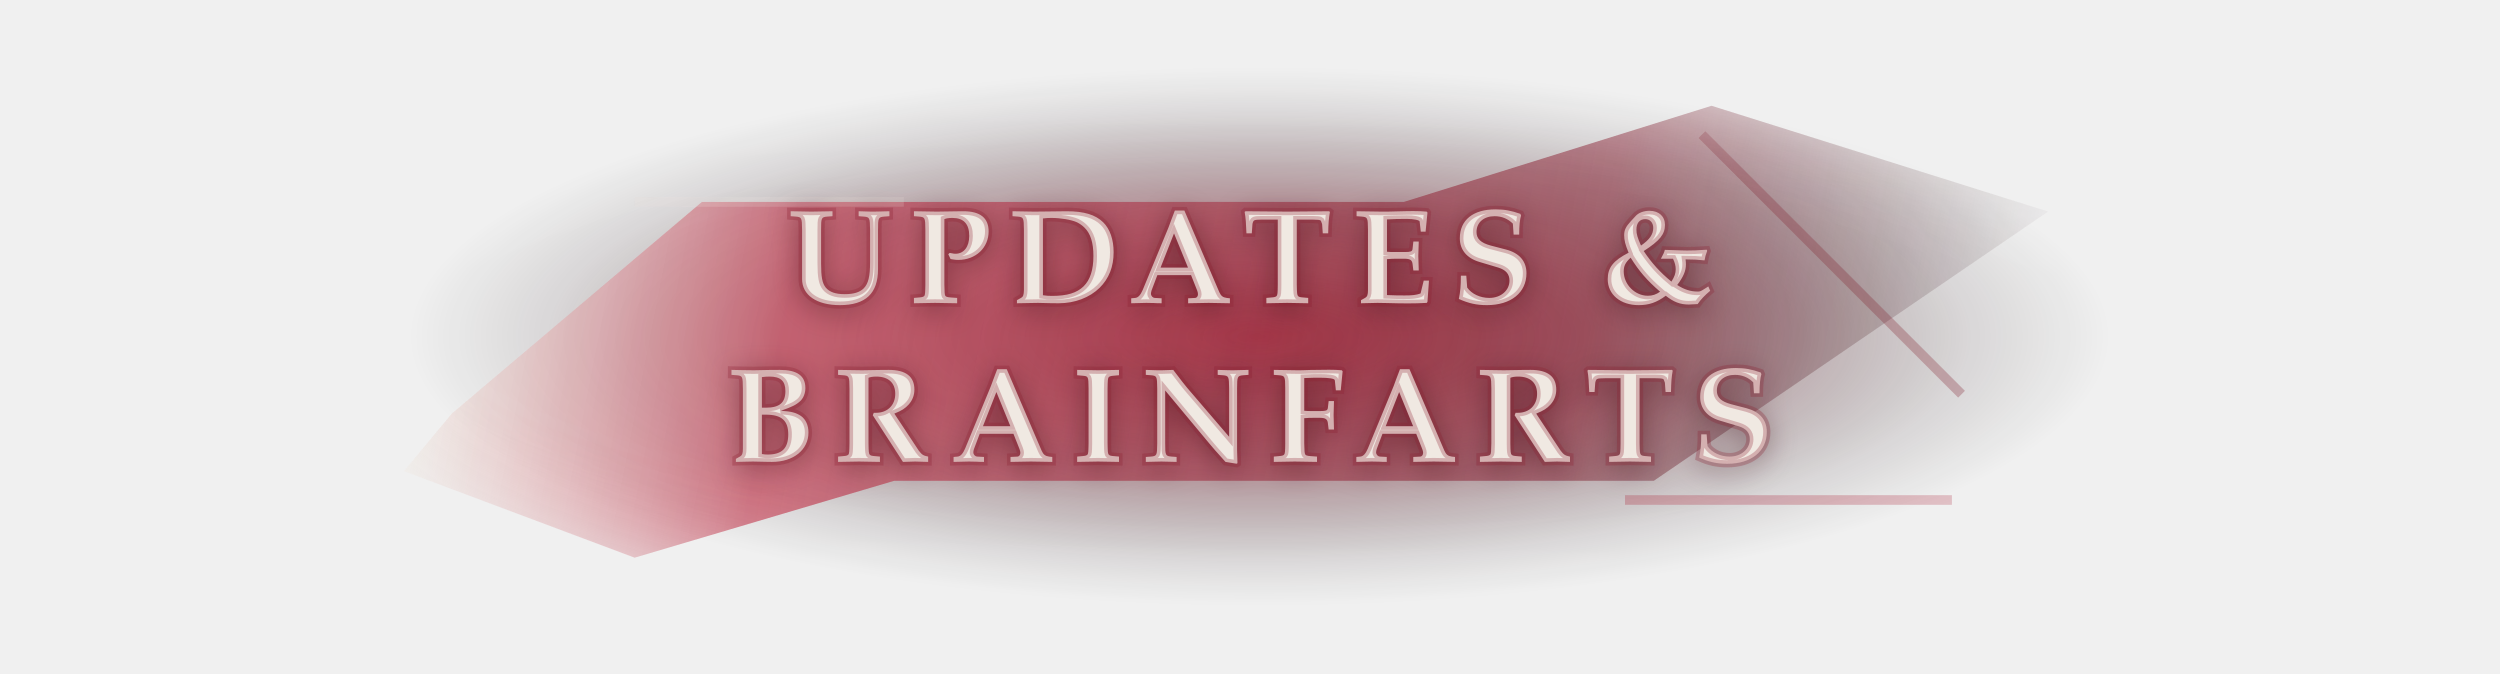
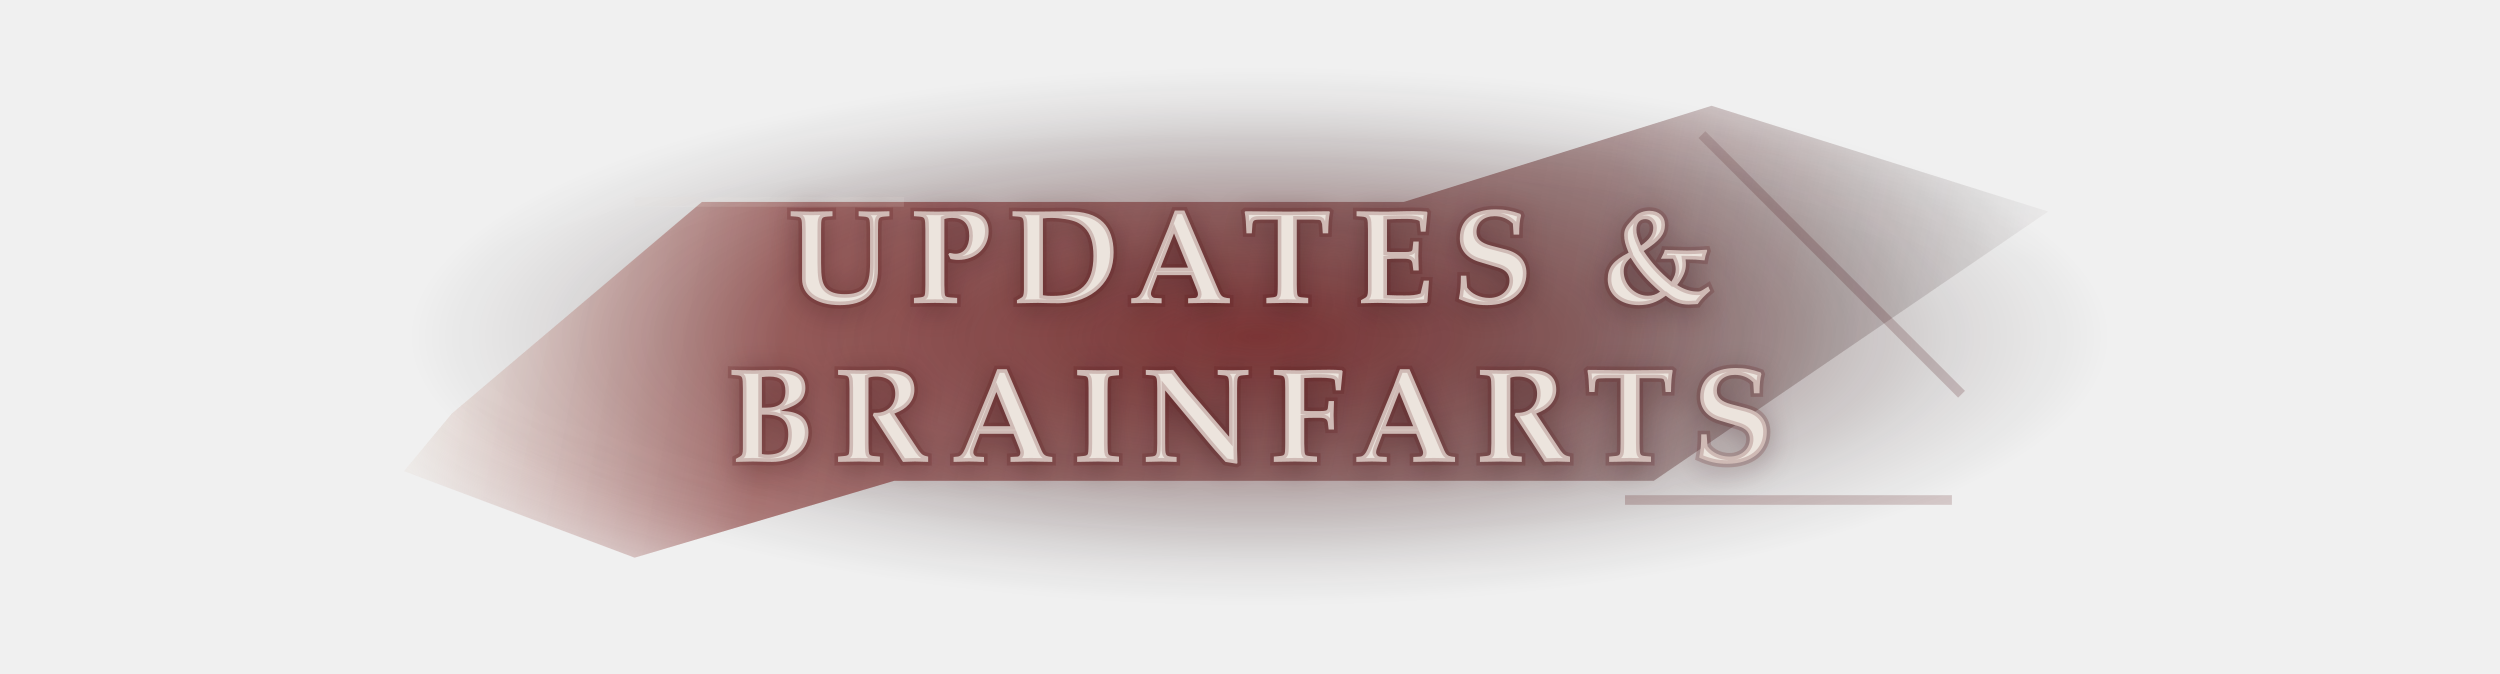
<svg xmlns="http://www.w3.org/2000/svg" width="520" height="140" viewBox="0 0 520 140" fill="none">
  <defs>
    <radialGradient id="body" cx="0" cy="0" r="1" gradientUnits="userSpaceOnUse" gradientTransform="translate(262 70) rotate(90) scale(56 178)">
-       <stop offset="0" stop-color="#981C2F" stop-opacity="0.82" />
-       <stop offset="0.44" stop-color="#6D1222" stop-opacity="0.46" />
-       <stop offset="0.84" stop-color="#160308" stop-opacity="0.1" />
+       <stop offset="0" stop-color="#711517" stop-opacity="0.74" />
+       <stop offset="0.44" stop-color="#4B1112" stop-opacity="0.40" />
+       <stop offset="0.84" stop-color="#170506" stop-opacity="0.08" />
      <stop offset="1" stop-color="#000000" stop-opacity="0" />
    </radialGradient>
    <linearGradient id="shard" x1="96" y1="42" x2="414" y2="104" gradientUnits="userSpaceOnUse">
-       <stop offset="0" stop-color="#EEE5DE" stop-opacity="0.68" />
-       <stop offset="0.22" stop-color="#C64B5E" stop-opacity="0.84" />
-       <stop offset="0.72" stop-color="#841A2C" stop-opacity="0.56" />
-       <stop offset="1" stop-color="#1B0409" stop-opacity="0.06" />
+       <stop offset="0" stop-color="#E7DDD6" stop-opacity="0.64" />
+       <stop offset="0.22" stop-color="#7A201E" stop-opacity="0.68" />
+       <stop offset="0.72" stop-color="#511415" stop-opacity="0.48" />
+       <stop offset="1" stop-color="#170506" stop-opacity="0.06" />
    </linearGradient>
    <filter id="mist" x="18" y="4" width="484" height="132" filterUnits="userSpaceOnUse" color-interpolation-filters="sRGB">
      <feGaussianBlur stdDeviation="10" />
    </filter>
    <mask id="fade">
      <rect width="520" height="140" fill="black" />
      <g filter="url(#mist)">
        <path d="M70 76C76 38 124 16 230 12C356 8 440 30 452 66C462 96 422 122 320 129C186 138 62 113 70 76Z" fill="white" />
      </g>
    </mask>
    <filter id="type" x="42" y="16" width="438" height="112" filterUnits="userSpaceOnUse" color-interpolation-filters="sRGB">
      <feOffset dy="1" />
      <feGaussianBlur stdDeviation="3" />
-       <feColorMatrix type="matrix" values="0 0 0 0 0.2 0 0 0 0 0.02 0 0 0 0 0.05 0 0 0 0.45 0" />
+       <feColorMatrix type="matrix" values="0 0 0 0 0.16 0 0 0 0 0.02 0 0 0 0 0.04 0 0 0 0.40 0" />
      <feBlend in="SourceGraphic" />
    </filter>
  </defs>
  <g mask="url(#fade)">
    <path d="M70 76C76 38 124 16 230 12C356 8 440 30 452 66C462 96 422 122 320 129C186 138 62 113 70 76Z" fill="url(#body)" />
-     <path d="M94 86L146 42L292 42L356 22L426 44L344 100L186 100L132 116L84 98L94 86Z" fill="url(#shard)" opacity="0.88" />
-     <path d="M132 42H188" stroke="#E9E0DA" stroke-opacity="0.2" stroke-width="2" />
-     <path d="M338 104H406" stroke="#AF3144" stroke-opacity="0.3" stroke-width="2" />
-     <path d="M354 28L408 82" stroke="#7D192A" stroke-opacity="0.28" stroke-width="2" />
+     <path d="M94 86L146 42L292 42L356 22L426 44L344 100L186 100L132 116L84 98L94 86Z" fill="url(#shard)" opacity="0.86" />
+     <path d="M132 42H188" stroke="#E4DBD4" stroke-opacity="0.16" stroke-width="2" />
+     <path d="M338 104H406" stroke="#591718" stroke-opacity="0.22" stroke-width="2" />
+     <path d="M354 28L408 82" stroke="#471314" stroke-opacity="0.20" stroke-width="2" />
  </g>
  <g filter="url(#type)">
-     <text x="260" y="63" text-anchor="middle" fill="#F0E9E2" stroke="#8C1E30" stroke-opacity="0.28" stroke-width="1.5" font-size="28" font-family="Palatino Linotype, Book Antiqua, Palatino, serif" font-weight="700" letter-spacing="3.5">UPDATES &amp;</text>
-     <text x="260" y="96" text-anchor="middle" fill="#F0E9E2" stroke="#8C1E30" stroke-opacity="0.28" stroke-width="1.5" font-size="28" font-family="Palatino Linotype, Book Antiqua, Palatino, serif" font-weight="700" letter-spacing="3.5">BRAINFARTS</text>
+     <text x="260" y="63" text-anchor="middle" fill="#ECE4DD" stroke="#5D1718" stroke-opacity="0.20" stroke-width="1.5" font-size="28" font-family="Palatino Linotype, Book Antiqua, Palatino, serif" font-weight="700" letter-spacing="3.5">UPDATES &amp;</text>
+     <text x="260" y="96" text-anchor="middle" fill="#ECE4DD" stroke="#5D1718" stroke-opacity="0.20" stroke-width="1.5" font-size="28" font-family="Palatino Linotype, Book Antiqua, Palatino, serif" font-weight="700" letter-spacing="3.5">BRAINFARTS</text>
  </g>
</svg>
